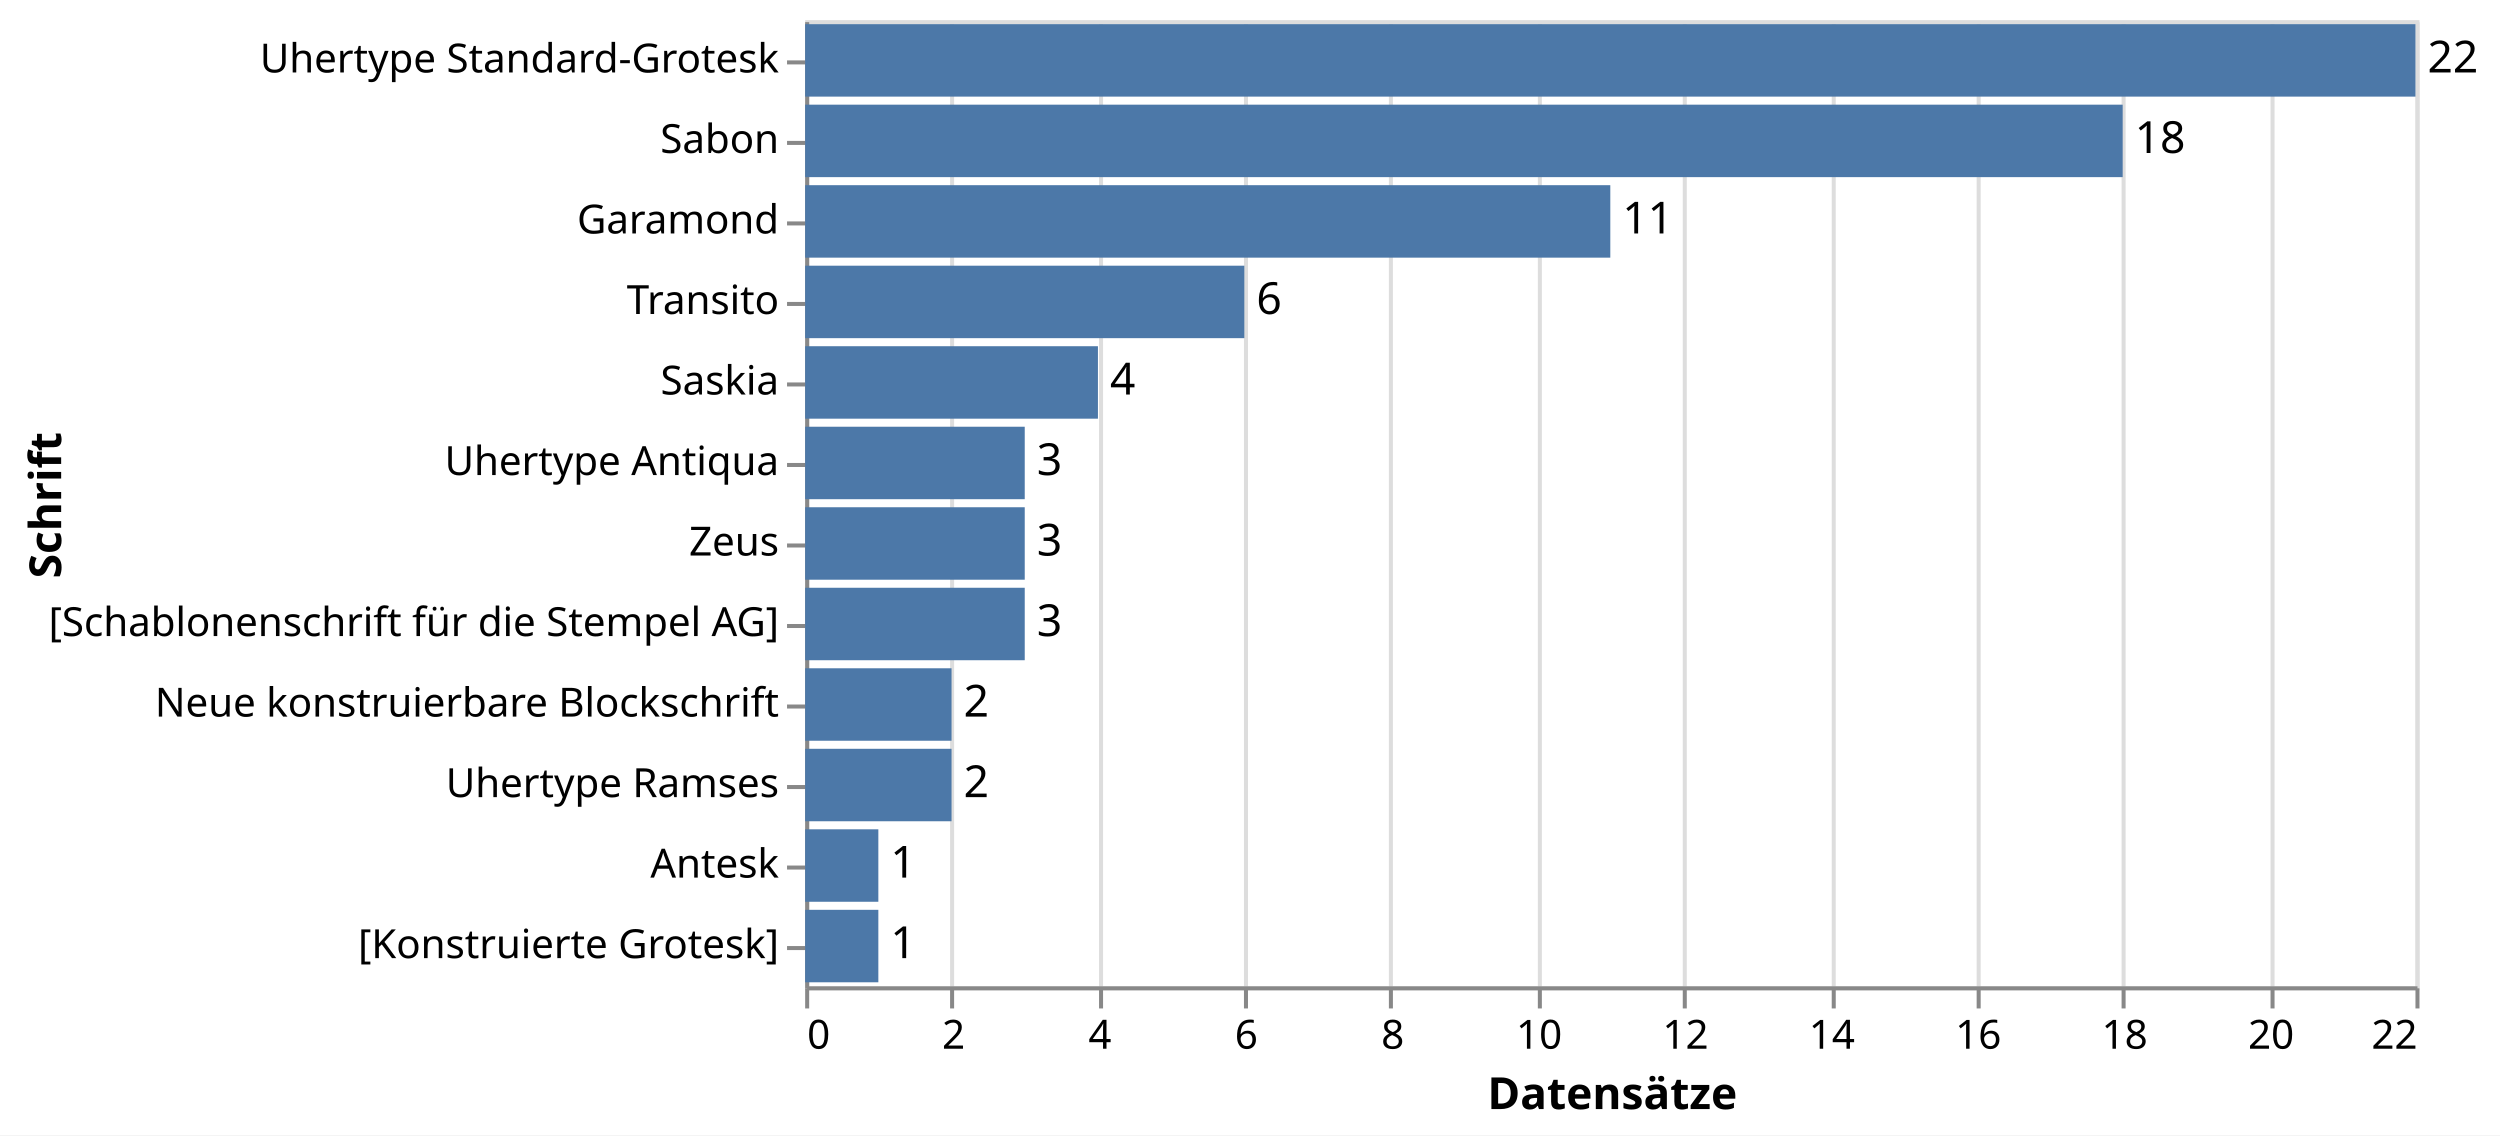
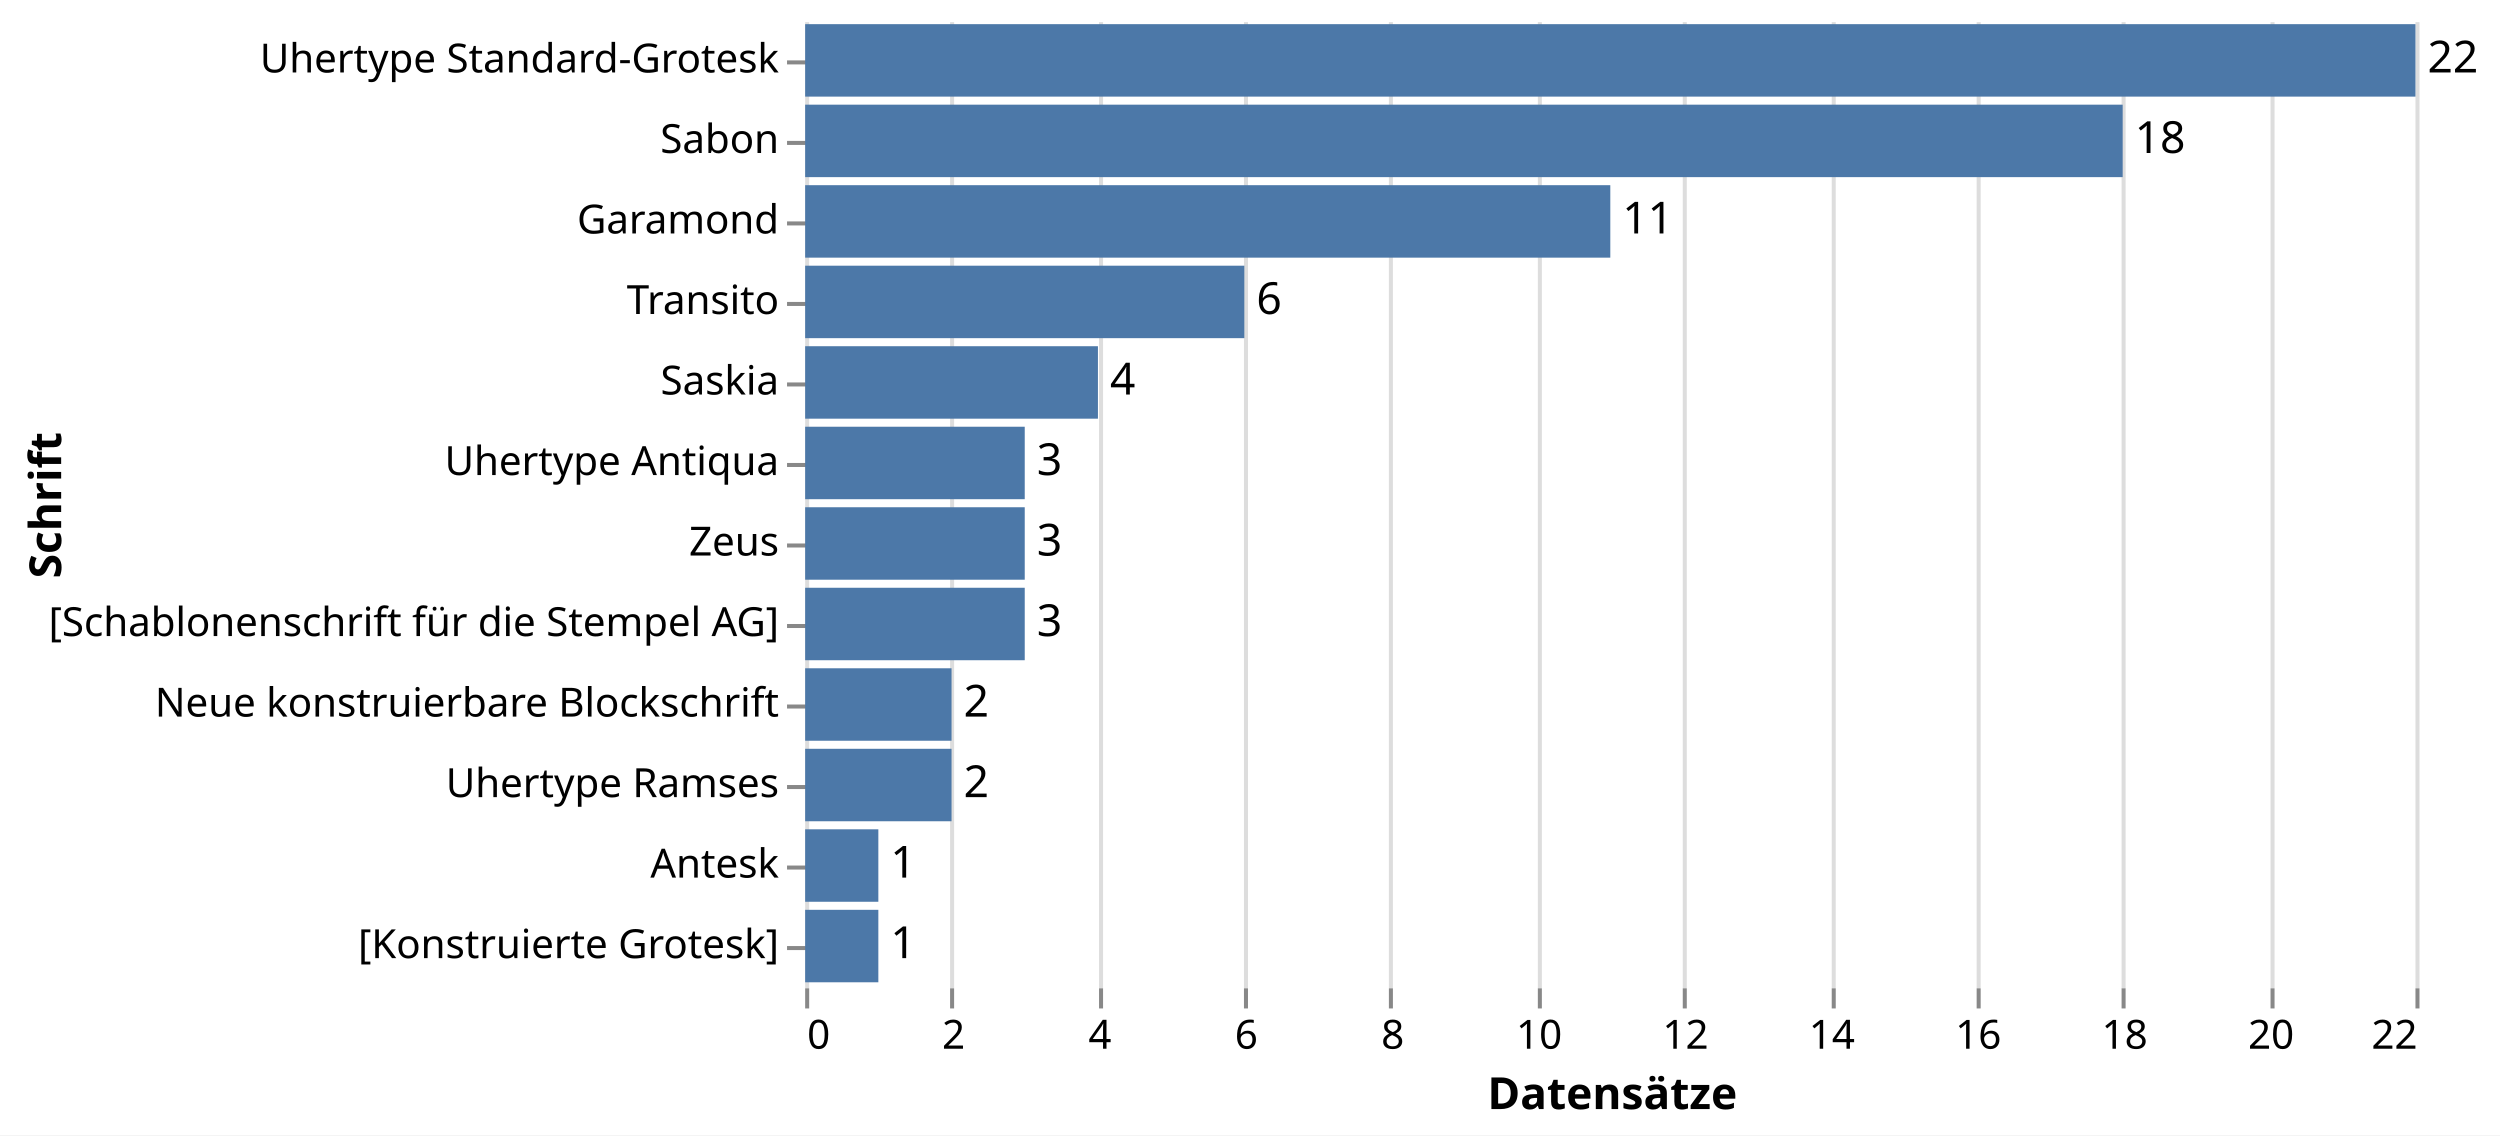
<svg xmlns="http://www.w3.org/2000/svg" version="1.1" class="marks" width="621" height="282" viewBox="0 0 621 282">
  <rect width="621" height="282" fill="white" />
  <g fill="none" stroke-miterlimit="10" transform="translate(200,5)">
    <g class="mark-group role-frame root" role="graphics-object" aria-roledescription="group mark container">
      <g transform="translate(0,0)">
-         <path class="background" aria-hidden="true" d="M0.5,0.5h400v240h-400Z" stroke="#ddd" />
+         <path class="background" aria-hidden="true" d="M0.5,0.5h400v240h-400Z" />
        <g>
          <g class="mark-group role-axis" role="graphics-symbol" aria-roledescription="axis" aria-label="X-axis for a linear scale with values from 0 to 22">
            <g transform="translate(0.5,240.5)">
              <path class="background" aria-hidden="true" d="M0,0h0v0h0Z" pointer-events="none" />
              <g>
                <g class="mark-rule role-axis-grid" pointer-events="none">
                  <line transform="translate(0,0)" x2="0" y2="-240" stroke="#ddd" stroke-width="1" opacity="1" />
                  <line transform="translate(36,0)" x2="0" y2="-240" stroke="#ddd" stroke-width="1" opacity="1" />
                  <line transform="translate(73,0)" x2="0" y2="-240" stroke="#ddd" stroke-width="1" opacity="1" />
                  <line transform="translate(109,0)" x2="0" y2="-240" stroke="#ddd" stroke-width="1" opacity="1" />
                  <line transform="translate(145,0)" x2="0" y2="-240" stroke="#ddd" stroke-width="1" opacity="1" />
                  <line transform="translate(182,0)" x2="0" y2="-240" stroke="#ddd" stroke-width="1" opacity="1" />
                  <line transform="translate(218,0)" x2="0" y2="-240" stroke="#ddd" stroke-width="1" opacity="1" />
                  <line transform="translate(255,0)" x2="0" y2="-240" stroke="#ddd" stroke-width="1" opacity="1" />
                  <line transform="translate(291,0)" x2="0" y2="-240" stroke="#ddd" stroke-width="1" opacity="1" />
                  <line transform="translate(327,0)" x2="0" y2="-240" stroke="#ddd" stroke-width="1" opacity="1" />
                  <line transform="translate(364,0)" x2="0" y2="-240" stroke="#ddd" stroke-width="1" opacity="1" />
                  <line transform="translate(400,0)" x2="0" y2="-240" stroke="#ddd" stroke-width="1" opacity="1" />
                </g>
              </g>
              <path class="foreground" aria-hidden="true" d="" pointer-events="none" display="none" />
            </g>
          </g>
          <g class="mark-group role-axis" role="graphics-symbol" aria-roledescription="axis" aria-label="X-axis titled 'Datensätze' for a linear scale with values from 0 to 22">
            <g transform="translate(0.5,240.5)">
              <path class="background" aria-hidden="true" d="M0,0h0v0h0Z" pointer-events="none" />
              <g>
                <g class="mark-rule role-axis-tick" pointer-events="none">
                  <line transform="translate(0,0)" x2="0" y2="5" stroke="#888" stroke-width="1" opacity="1" />
                  <line transform="translate(36,0)" x2="0" y2="5" stroke="#888" stroke-width="1" opacity="1" />
                  <line transform="translate(73,0)" x2="0" y2="5" stroke="#888" stroke-width="1" opacity="1" />
                  <line transform="translate(109,0)" x2="0" y2="5" stroke="#888" stroke-width="1" opacity="1" />
                  <line transform="translate(145,0)" x2="0" y2="5" stroke="#888" stroke-width="1" opacity="1" />
                  <line transform="translate(182,0)" x2="0" y2="5" stroke="#888" stroke-width="1" opacity="1" />
                  <line transform="translate(218,0)" x2="0" y2="5" stroke="#888" stroke-width="1" opacity="1" />
                  <line transform="translate(255,0)" x2="0" y2="5" stroke="#888" stroke-width="1" opacity="1" />
                  <line transform="translate(291,0)" x2="0" y2="5" stroke="#888" stroke-width="1" opacity="1" />
                  <line transform="translate(327,0)" x2="0" y2="5" stroke="#888" stroke-width="1" opacity="1" />
                  <line transform="translate(364,0)" x2="0" y2="5" stroke="#888" stroke-width="1" opacity="1" />
                  <line transform="translate(400,0)" x2="0" y2="5" stroke="#888" stroke-width="1" opacity="1" />
                </g>
                <g class="mark-text role-axis-label" pointer-events="none">
                  <text text-anchor="start" transform="translate(0,15)" font-family="sans-serif" font-size="10px" fill="#000" opacity="1">0</text>
                  <text text-anchor="middle" transform="translate(36.36364,15)" font-family="sans-serif" font-size="10px" fill="#000" opacity="1">2</text>
                  <text text-anchor="middle" transform="translate(72.72727,15)" font-family="sans-serif" font-size="10px" fill="#000" opacity="1">4</text>
                  <text text-anchor="middle" transform="translate(109.0909,15)" font-family="sans-serif" font-size="10px" fill="#000" opacity="1">6</text>
                  <text text-anchor="middle" transform="translate(145.4545,15)" font-family="sans-serif" font-size="10px" fill="#000" opacity="1">8</text>
                  <text text-anchor="middle" transform="translate(181.8182,15)" font-family="sans-serif" font-size="10px" fill="#000" opacity="1">10</text>
                  <text text-anchor="middle" transform="translate(218.1818,15)" font-family="sans-serif" font-size="10px" fill="#000" opacity="1">12</text>
                  <text text-anchor="middle" transform="translate(254.5455,15)" font-family="sans-serif" font-size="10px" fill="#000" opacity="1">14</text>
                  <text text-anchor="middle" transform="translate(290.9091,15)" font-family="sans-serif" font-size="10px" fill="#000" opacity="1">16</text>
                  <text text-anchor="middle" transform="translate(327.2727,15)" font-family="sans-serif" font-size="10px" fill="#000" opacity="1">18</text>
                  <text text-anchor="middle" transform="translate(363.6364,15)" font-family="sans-serif" font-size="10px" fill="#000" opacity="1">20</text>
                  <text text-anchor="end" transform="translate(400,15)" font-family="sans-serif" font-size="10px" fill="#000" opacity="1">22</text>
                </g>
-                 <g class="mark-rule role-axis-domain" pointer-events="none">
-                   <line transform="translate(0,0)" x2="400" y2="0" stroke="#888" stroke-width="1" opacity="1" />
-                 </g>
                <g class="mark-text role-axis-title" pointer-events="none">
                  <text text-anchor="middle" transform="translate(200,30)" font-family="sans-serif" font-size="11px" font-weight="bold" fill="#000" opacity="1">Datensätze</text>
                </g>
              </g>
              <path class="foreground" aria-hidden="true" d="" pointer-events="none" display="none" />
            </g>
          </g>
          <g class="mark-group role-axis" role="graphics-symbol" aria-roledescription="axis" aria-label="Y-axis titled 'Schrift' for a discrete scale with 12 values: Uhertype Standard-Grotesk, Sabon, Garamond, Transito, Saskia, ending with [Konstruierte Grotesk]">
            <g transform="translate(0.5,0.5)">
              <path class="background" aria-hidden="true" d="M0,0h0v0h0Z" pointer-events="none" />
              <g>
                <g class="mark-rule role-axis-tick" pointer-events="none">
                  <line transform="translate(0,10)" x2="-5" y2="0" stroke="#888" stroke-width="1" opacity="1" />
                  <line transform="translate(0,30)" x2="-5" y2="0" stroke="#888" stroke-width="1" opacity="1" />
                  <line transform="translate(0,50)" x2="-5" y2="0" stroke="#888" stroke-width="1" opacity="1" />
                  <line transform="translate(0,70)" x2="-5" y2="0" stroke="#888" stroke-width="1" opacity="1" />
                  <line transform="translate(0,90)" x2="-5" y2="0" stroke="#888" stroke-width="1" opacity="1" />
                  <line transform="translate(0,110)" x2="-5" y2="0" stroke="#888" stroke-width="1" opacity="1" />
                  <line transform="translate(0,130)" x2="-5" y2="0" stroke="#888" stroke-width="1" opacity="1" />
                  <line transform="translate(0,150)" x2="-5" y2="0" stroke="#888" stroke-width="1" opacity="1" />
                  <line transform="translate(0,170)" x2="-5" y2="0" stroke="#888" stroke-width="1" opacity="1" />
                  <line transform="translate(0,190)" x2="-5" y2="0" stroke="#888" stroke-width="1" opacity="1" />
                  <line transform="translate(0,210)" x2="-5" y2="0" stroke="#888" stroke-width="1" opacity="1" />
                  <line transform="translate(0,230)" x2="-5" y2="0" stroke="#888" stroke-width="1" opacity="1" />
                </g>
                <g class="mark-text role-axis-label" pointer-events="none">
                  <text text-anchor="end" transform="translate(-7,12.5)" font-family="sans-serif" font-size="10px" fill="#000" opacity="1">Uhertype Standard-Grotesk</text>
                  <text text-anchor="end" transform="translate(-7,32.5)" font-family="sans-serif" font-size="10px" fill="#000" opacity="1">Sabon</text>
                  <text text-anchor="end" transform="translate(-7,52.5)" font-family="sans-serif" font-size="10px" fill="#000" opacity="1">Garamond</text>
                  <text text-anchor="end" transform="translate(-7,72.5)" font-family="sans-serif" font-size="10px" fill="#000" opacity="1">Transito</text>
                  <text text-anchor="end" transform="translate(-7,92.5)" font-family="sans-serif" font-size="10px" fill="#000" opacity="1">Saskia</text>
                  <text text-anchor="end" transform="translate(-7,112.5)" font-family="sans-serif" font-size="10px" fill="#000" opacity="1">Uhertype Antiqua</text>
                  <text text-anchor="end" transform="translate(-7,132.5)" font-family="sans-serif" font-size="10px" fill="#000" opacity="1">Zeus</text>
                  <text text-anchor="end" transform="translate(-7,152.5)" font-family="sans-serif" font-size="10px" fill="#000" opacity="1">[Schablonenschrift für die Stempel AG]</text>
                  <text text-anchor="end" transform="translate(-7,172.5)" font-family="sans-serif" font-size="10px" fill="#000" opacity="1">Neue konstruierbare Blockschrift</text>
                  <text text-anchor="end" transform="translate(-7,192.5)" font-family="sans-serif" font-size="10px" fill="#000" opacity="1">Uhertype Ramses</text>
                  <text text-anchor="end" transform="translate(-7,212.5)" font-family="sans-serif" font-size="10px" fill="#000" opacity="1">Antesk</text>
                  <text text-anchor="end" transform="translate(-7,232.5)" font-family="sans-serif" font-size="10px" fill="#000" opacity="1">[Konstruierte Grotesk]</text>
-                 </g>
-                 <g class="mark-rule role-axis-domain" pointer-events="none">
-                   <line transform="translate(0,0)" x2="0" y2="240" stroke="#888" stroke-width="1" opacity="1" />
                </g>
                <g class="mark-text role-axis-title" pointer-events="none">
                  <text text-anchor="middle" transform="translate(-183.3096,120) rotate(-90) translate(0,-2)" font-family="sans-serif" font-size="11px" font-weight="bold" fill="#000" opacity="1">Schrift</text>
                </g>
              </g>
              <path class="foreground" aria-hidden="true" d="" pointer-events="none" display="none" />
            </g>
          </g>
          <g class="mark-rect role-mark layer_0_marks" role="graphics-symbol" aria-roledescription="rect mark container">
            <path d="M0,201h18.182v18h-18.182Z" fill="#4c78a8" />
            <path d="M0,41h200v18h-200Z" fill="#4c78a8" />
            <path d="M0,161h36.364v18h-36.364Z" fill="#4c78a8" />
            <path d="M0,21h327.273v18h-327.273Z" fill="#4c78a8" />
            <path d="M0,81h72.727v18h-72.727Z" fill="#4c78a8" />
            <path d="M0,61h109.091v18h-109.091Z" fill="#4c78a8" />
            <path d="M0,101h54.545v18h-54.545Z" fill="#4c78a8" />
            <path d="M0,181h36.364v18h-36.364Z" fill="#4c78a8" />
            <path d="M0,1h400v18h-400Z" fill="#4c78a8" />
            <path d="M0,121h54.545v18h-54.545Z" fill="#4c78a8" />
            <path d="M0,221h18.182v18h-18.182Z" fill="#4c78a8" />
            <path d="M0,141h54.545v18h-54.545Z" fill="#4c78a8" />
          </g>
          <g class="mark-text role-mark layer_1_marks" role="graphics-object" aria-roledescription="text mark container">
            <text text-anchor="start" transform="translate(21.18182,213)" font-family="sans-serif" font-size="11px" fill="black">1</text>
            <text text-anchor="start" transform="translate(203,53)" font-family="sans-serif" font-size="11px" fill="black">11</text>
            <text text-anchor="start" transform="translate(39.36364,173)" font-family="sans-serif" font-size="11px" fill="black">2</text>
            <text text-anchor="start" transform="translate(330.2727,33)" font-family="sans-serif" font-size="11px" fill="black">18</text>
            <text text-anchor="start" transform="translate(75.72727,93)" font-family="sans-serif" font-size="11px" fill="black">4</text>
            <text text-anchor="start" transform="translate(112.0909,73)" font-family="sans-serif" font-size="11px" fill="black">6</text>
            <text text-anchor="start" transform="translate(57.54545,113)" font-family="sans-serif" font-size="11px" fill="black">3</text>
            <text text-anchor="start" transform="translate(39.36364,193)" font-family="sans-serif" font-size="11px" fill="black">2</text>
            <text text-anchor="start" transform="translate(403,13)" font-family="sans-serif" font-size="11px" fill="black">22</text>
            <text text-anchor="start" transform="translate(57.54545,133)" font-family="sans-serif" font-size="11px" fill="black">3</text>
            <text text-anchor="start" transform="translate(21.18182,233)" font-family="sans-serif" font-size="11px" fill="black">1</text>
            <text text-anchor="start" transform="translate(57.54545,153)" font-family="sans-serif" font-size="11px" fill="black">3</text>
          </g>
        </g>
        <path class="foreground" aria-hidden="true" d="" display="none" />
      </g>
    </g>
  </g>
</svg>
